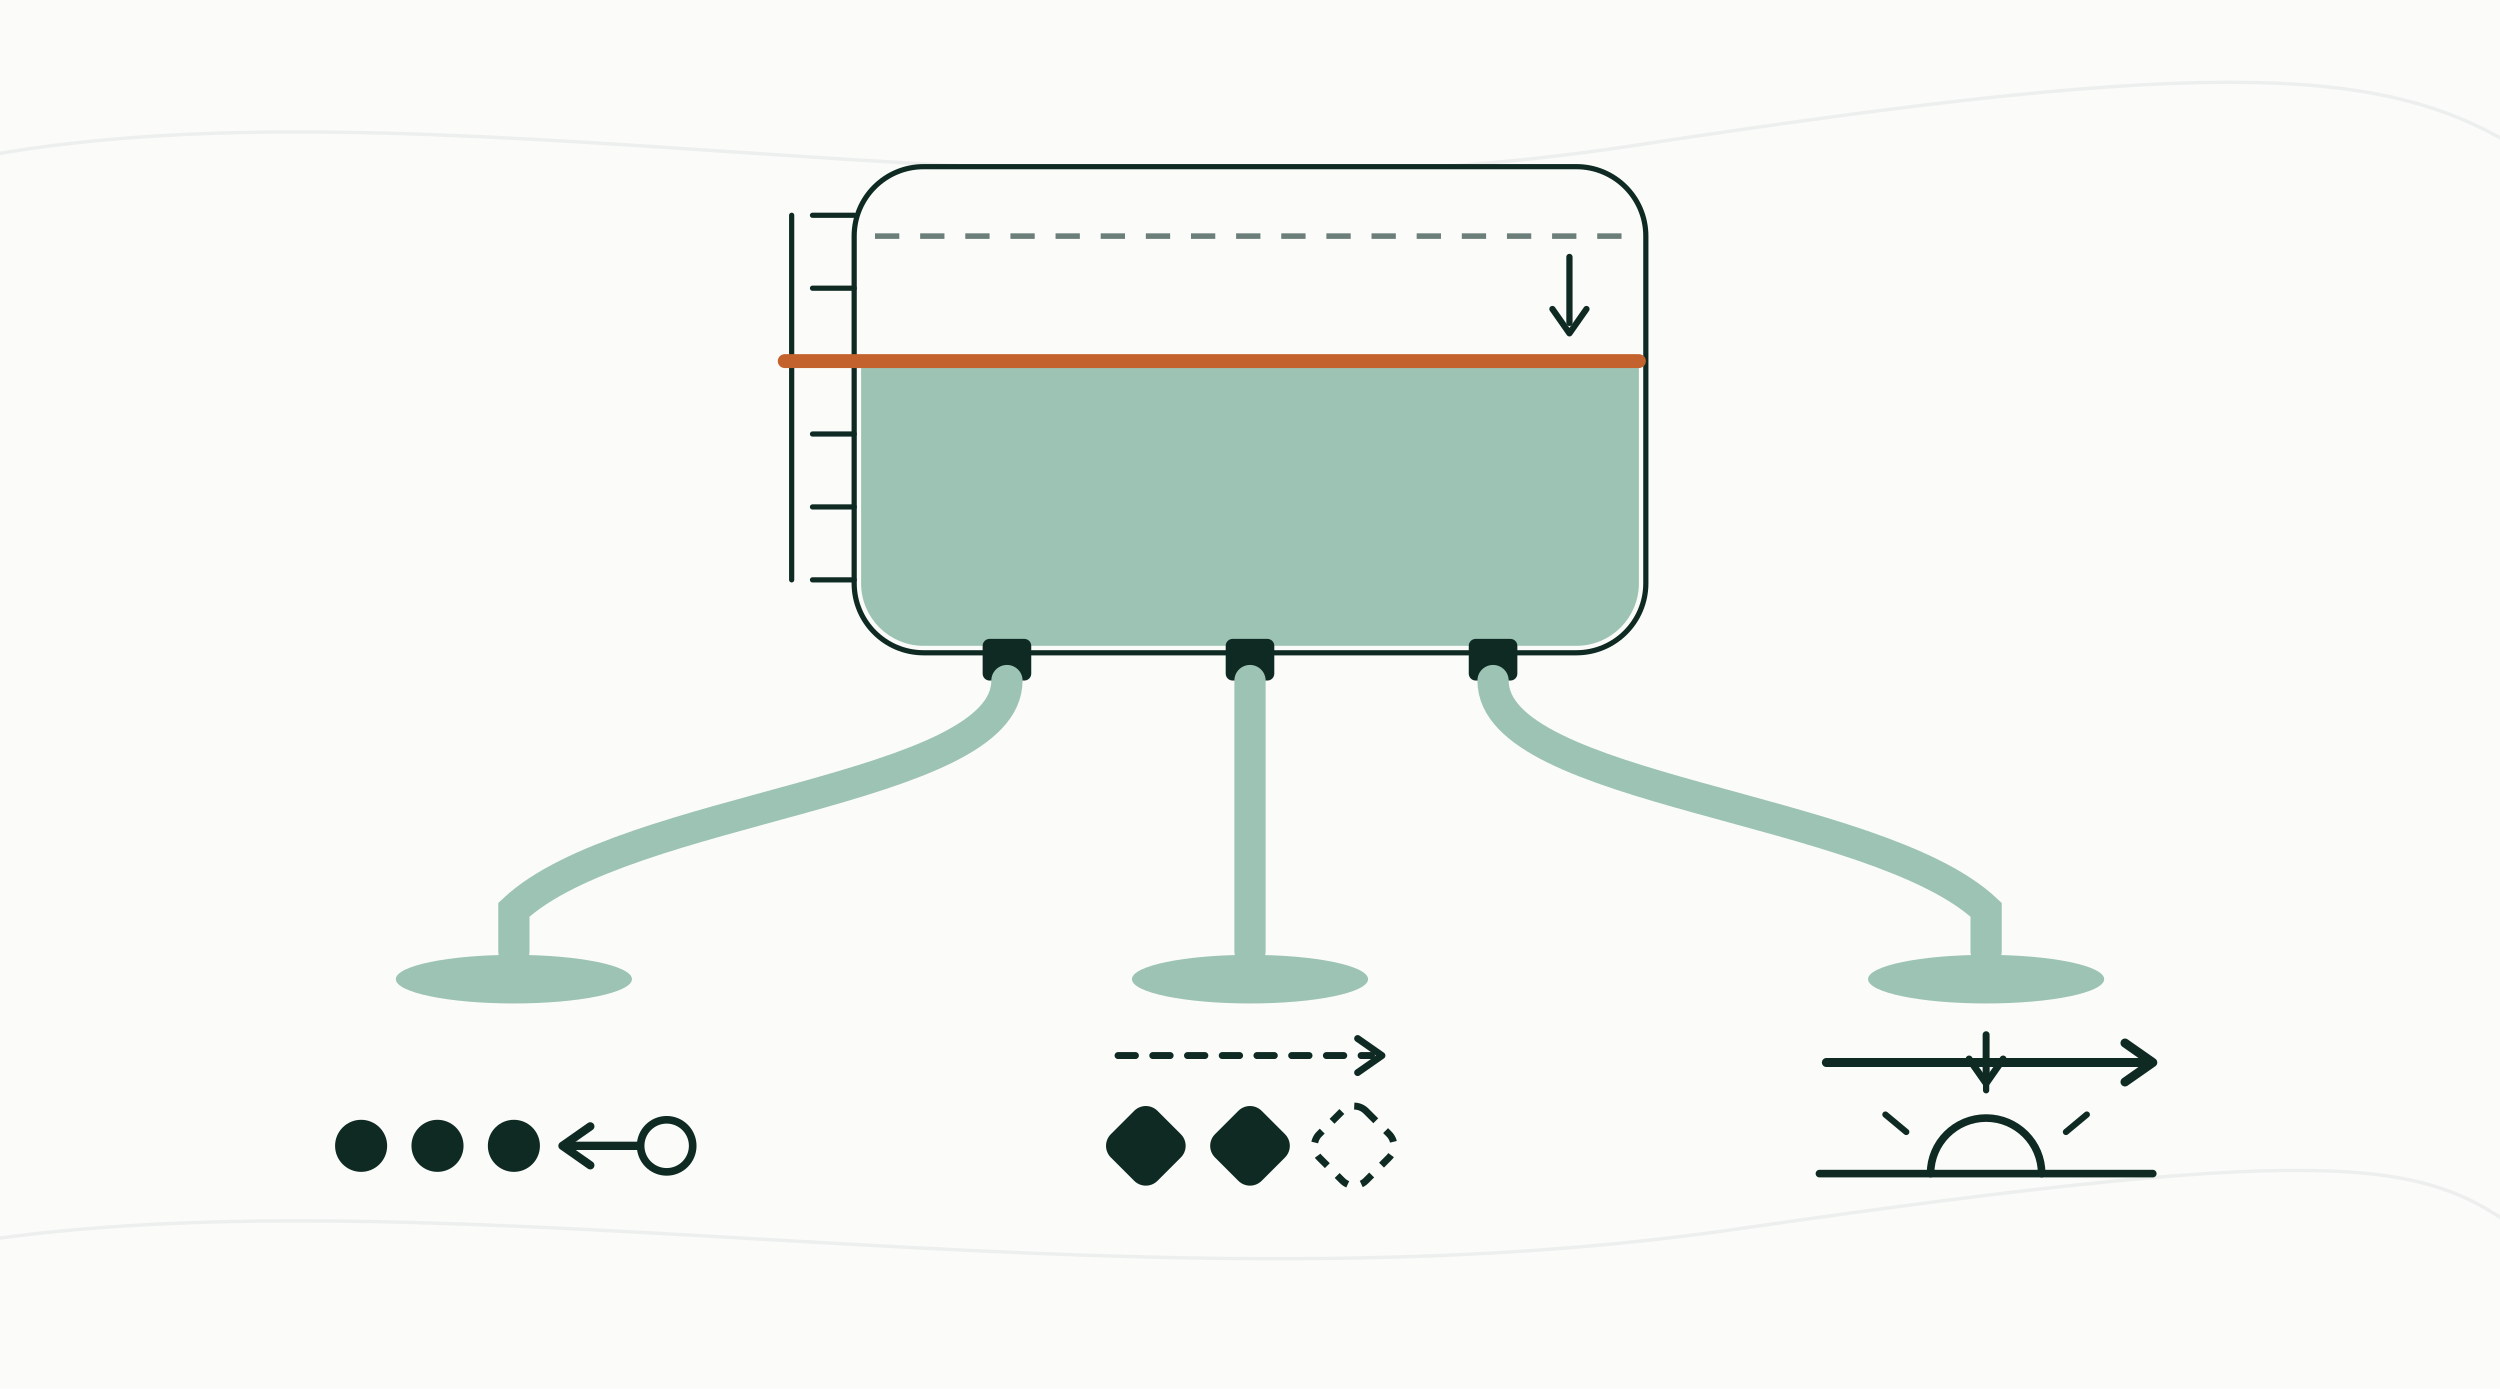
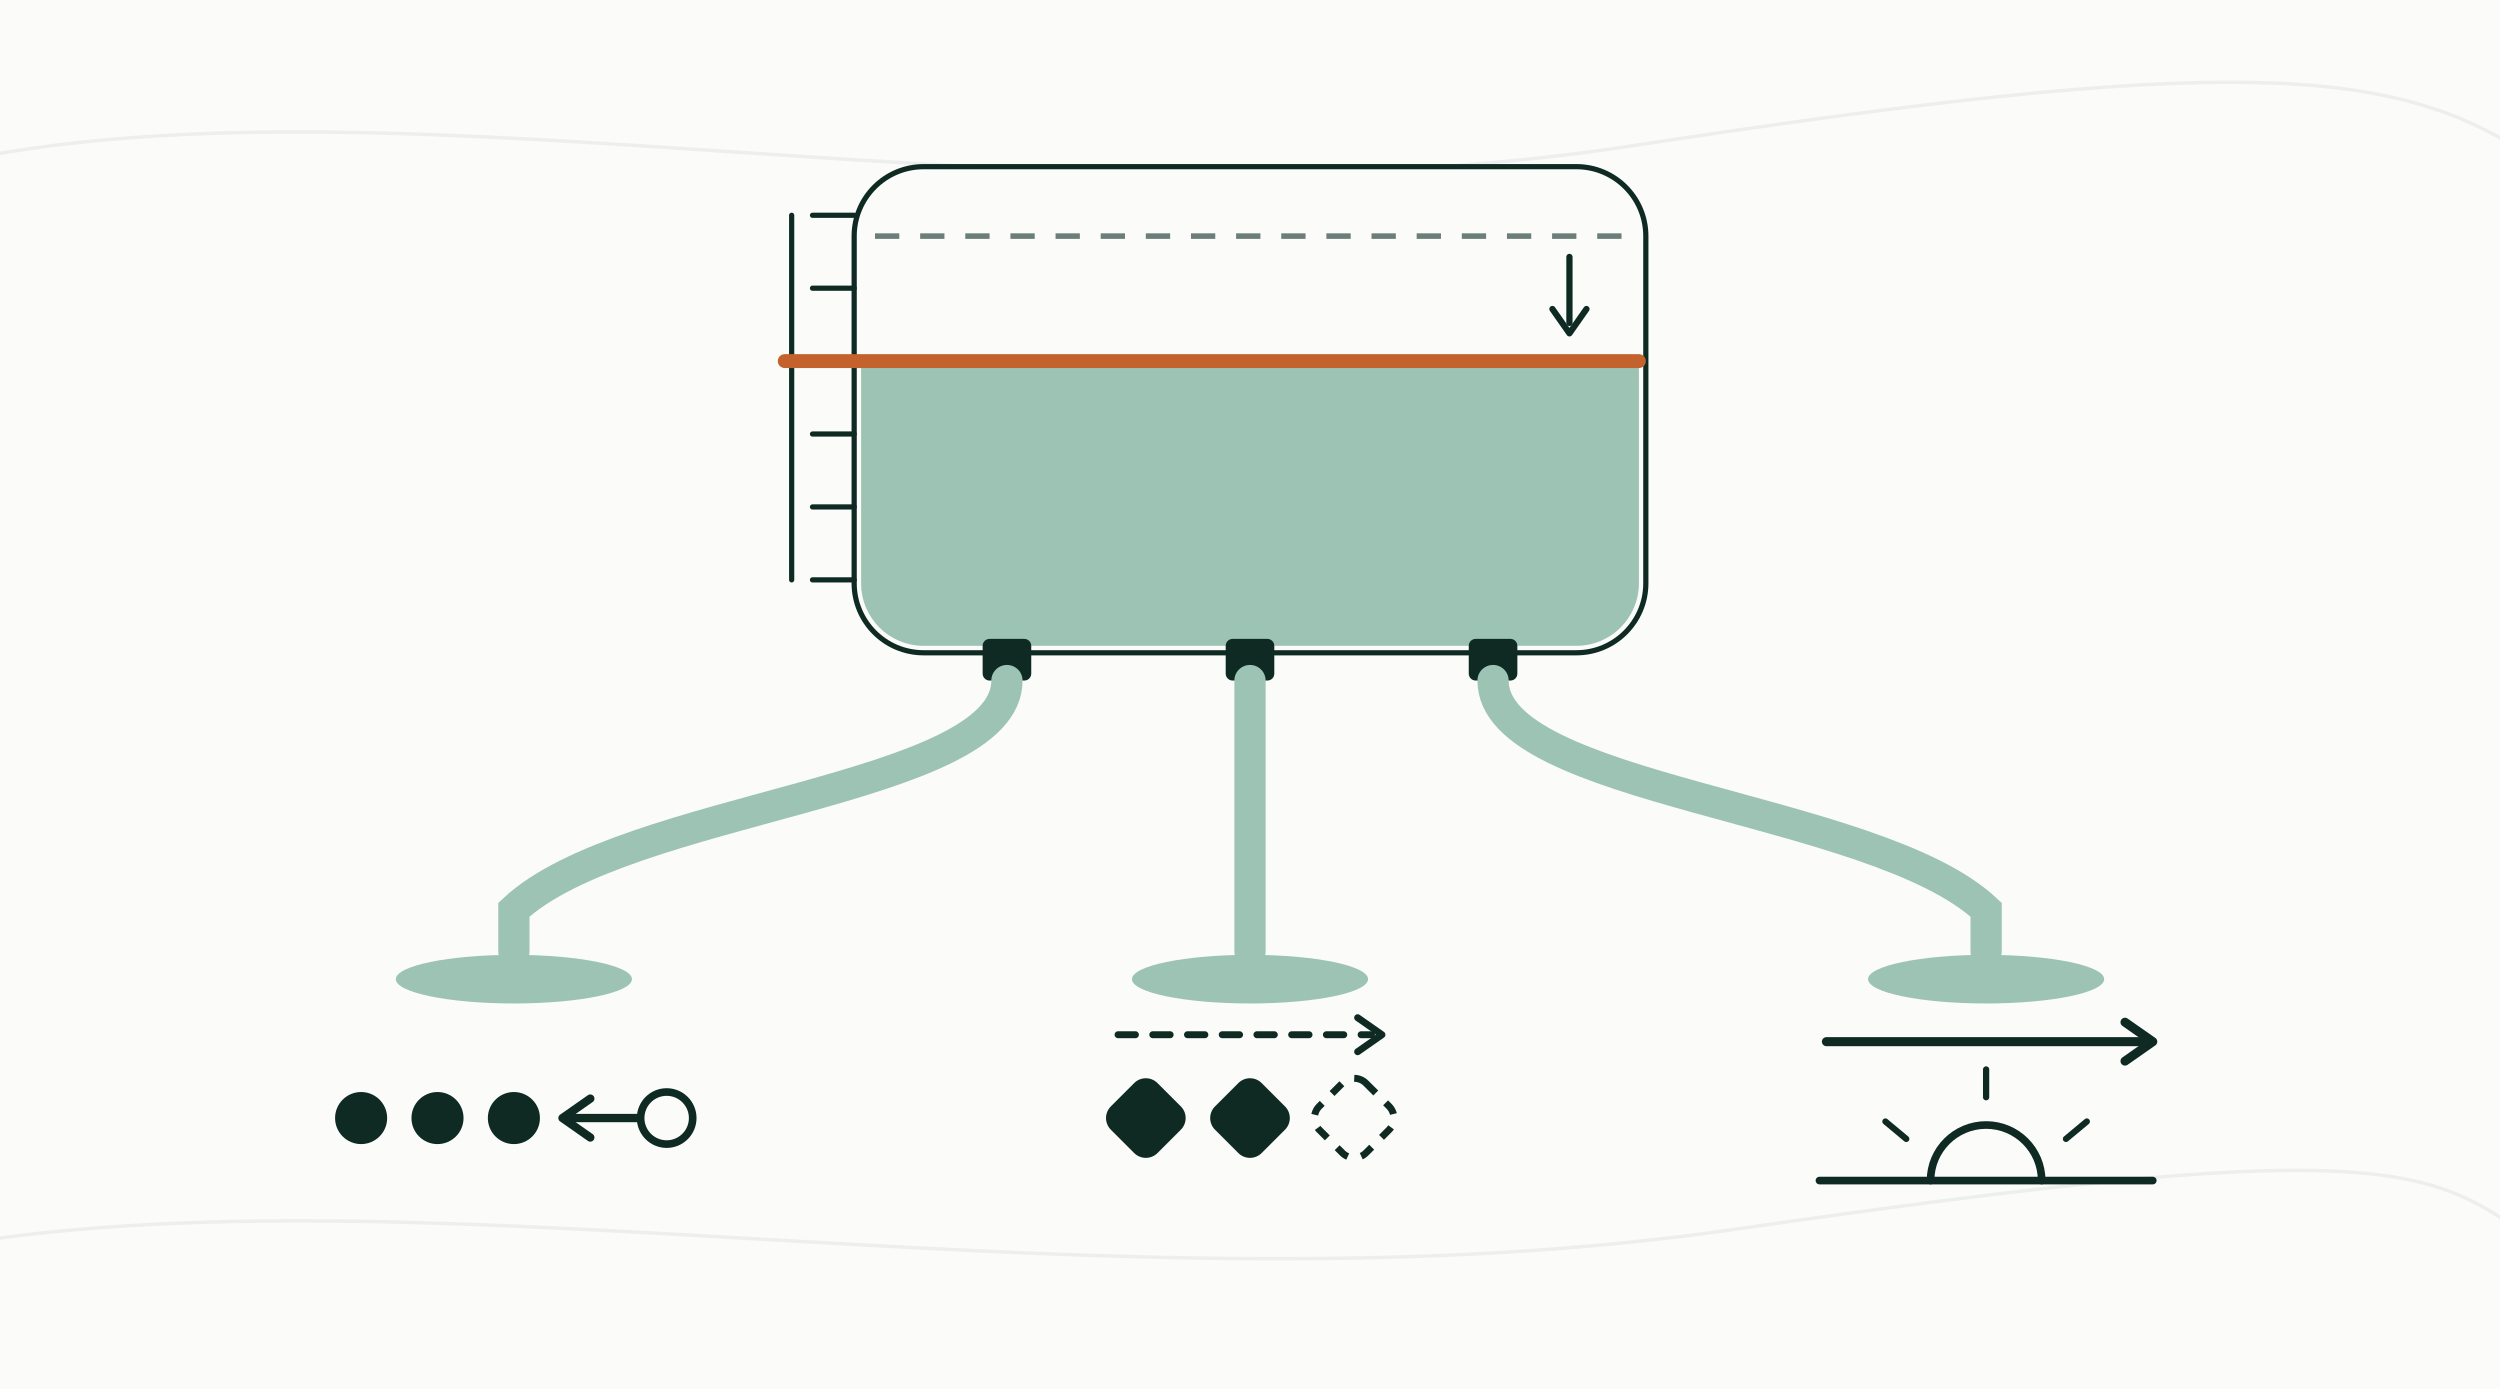
<svg xmlns="http://www.w3.org/2000/svg" viewBox="0 0 720 400" role="img">
  <rect width="720" height="400" fill="#FBFCFA" />
  <g fill="none" stroke="#0E2A23" stroke-opacity="0.06" stroke-width="1">
    <path d="M-10 46 C 120 20, 300 68, 470 42 S 690 18, 730 46" />
    <path d="M-10 358 C 130 336, 320 380, 500 354 S 700 334, 730 358" />
  </g>
  <rect x="246" y="48" width="228" height="140" rx="20" fill="#FBFCFA" />
  <path d="M248 104 H472 V168 A18 18 0 0 1 454 186 H266 A18 18 0 0 1 248 168 Z" fill="#9CC3B4" />
  <rect x="246" y="48" width="228" height="140" rx="20" fill="none" stroke="#0E2A23" stroke-width="1.5" />
  <g stroke="#0E2A23" stroke-width="1.5" stroke-linecap="round">
    <path d="M234 62 H246 M234 83 H246 M234 104 H246 M234 125 H246 M234 146 H246 M234 167 H246" />
    <path d="M228 62 V167" stroke-width="1.5" />
  </g>
  <path d="M252 68 H468" stroke="#0E2A23" stroke-width="1.6" stroke-dasharray="7 6" stroke-opacity="0.6" />
  <path d="M452.0 74.0 L452.0 93.0" fill="none" stroke="#0E2A23" stroke-width="1.8" stroke-linecap="round" />
  <path d="M-7 -4.9 L0 0 L-7 4.9" transform="translate(452.0 96.0) rotate(90.0)" fill="none" stroke="#0E2A23" stroke-width="1.8" stroke-linecap="round" stroke-linejoin="round" />
  <path d="M226 104 H472" stroke="#C4622D" stroke-width="4" stroke-linecap="round" />
  <g fill="#0E2A23">
    <rect x="283" y="184" width="14" height="12" rx="2" />
    <rect x="353" y="184" width="14" height="12" rx="2" />
    <rect x="423" y="184" width="14" height="12" rx="2" />
  </g>
  <g fill="none" stroke="#9CC3B4" stroke-width="9" stroke-linecap="round">
    <path d="M290 196 C 290 228, 180 232, 148 262 L148 274" />
    <path d="M360 196 V274" />
    <path d="M430 196 C 430 228, 540 232, 572 262 L572 274" />
  </g>
  <g fill="#9CC3B4">
    <ellipse cx="148" cy="282" rx="34" ry="7" />
    <ellipse cx="360" cy="282" rx="34" ry="7" />
    <ellipse cx="572" cy="282" rx="34" ry="7" />
  </g>
  <g>
    <g fill="#0E2A23">
-       <circle cx="104" cy="330" r="7.5" />
-       <circle cx="126" cy="330" r="7.5" />
-       <circle cx="148" cy="330" r="7.5" />
+       <circle cx="104" cy="322" r="7.5" />
+       <circle cx="126" cy="322" r="7.5" />
+       <circle cx="148" cy="322" r="7.5" />
    </g>
-     <circle cx="192" cy="330" r="7.5" fill="#FBFCFA" stroke="#0E2A23" stroke-width="2.2" />
-     <path d="M184.0 330.0 L165.0 330.0" fill="none" stroke="#0E2A23" stroke-width="2.4" stroke-linecap="round" />
-     <path d="M-8 -5.6 L0 0 L-8 5.6" transform="translate(162.0 330.0) rotate(180.0)" fill="none" stroke="#0E2A23" stroke-width="2.4" stroke-linecap="round" stroke-linejoin="round" />
+     <circle cx="192" cy="322" r="7.5" fill="#FBFCFA" stroke="#0E2A23" stroke-width="2.2" />
+     <path d="M184.0 322.0 L165.0 322.0" fill="none" stroke="#0E2A23" stroke-width="2.4" stroke-linecap="round" />
+     <path d="M-8 -5.6 L0 0 L-8 5.6" transform="translate(162.0 322.0) rotate(180.0)" fill="none" stroke="#0E2A23" stroke-width="2.4" stroke-linecap="round" stroke-linejoin="round" />
  </g>
  <g>
-     <rect x="-9.5" y="-9.5" width="19" height="19" rx="4.75" transform="translate(330 330) rotate(45)" fill="#0E2A23" />
-     <rect x="-9.5" y="-9.5" width="19" height="19" rx="4.75" transform="translate(360 330) rotate(45)" fill="#0E2A23" />
-     <rect x="-9.5" y="-9.5" width="19" height="19" rx="4.8" transform="translate(390 330) rotate(45)" fill="none" stroke="#0E2A23" stroke-width="2" stroke-dasharray="4 4" />
-     <path d="M322.0 304.0 L395.0 304.0" fill="none" stroke="#0E2A23" stroke-width="2" stroke-linecap="round" stroke-dasharray="5 5" />
-     <path d="M-7 -4.9 L0 0 L-7 4.9" transform="translate(398.0 304.0) rotate(0.0)" fill="none" stroke="#0E2A23" stroke-width="2" stroke-linecap="round" stroke-linejoin="round" />
+     <rect x="-9.5" y="-9.5" width="19" height="19" rx="4.75" transform="translate(330 322) rotate(45)" fill="#0E2A23" />
+     <rect x="-9.5" y="-9.5" width="19" height="19" rx="4.75" transform="translate(360 322) rotate(45)" fill="#0E2A23" />
+     <rect x="-9.5" y="-9.5" width="19" height="19" rx="4.8" transform="translate(390 322) rotate(45)" fill="none" stroke="#0E2A23" stroke-width="2" stroke-dasharray="4 4" />
+     <path d="M322.0 298.0 L395.0 298.0" fill="none" stroke="#0E2A23" stroke-width="2" stroke-linecap="round" stroke-dasharray="5 5" />
+     <path d="M-7 -4.9 L0 0 L-7 4.9" transform="translate(398.0 298.0) rotate(0.0)" fill="none" stroke="#0E2A23" stroke-width="2" stroke-linecap="round" stroke-linejoin="round" />
  </g>
  <g>
-     <path d="M524 338 H620" fill="none" stroke="#0E2A23" stroke-width="2.2" stroke-linecap="round" stroke-linejoin="round" />
-     <path d="M556 338 A16 16 0 0 1 588 338" fill="none" stroke="#0E2A23" stroke-width="2.2" stroke-linecap="round" stroke-linejoin="round" />
-     <path d="M572 314 V306 M549 326 l-6 -5 M595 326 l6 -5" fill="none" stroke="#0E2A23" stroke-width="1.8" stroke-linecap="round" />
-     <path d="M572.0 298.0 L572.0 309.0" fill="none" stroke="#0E2A23" stroke-width="2" stroke-linecap="round" />
-     <path d="M-7 -4.9 L0 0 L-7 4.9" transform="translate(572.0 312.0) rotate(90.0)" fill="none" stroke="#0E2A23" stroke-width="2" stroke-linecap="round" stroke-linejoin="round" />
-     <path d="M526.0 306.0 L617.0 306.0" fill="none" stroke="#0E2A23" stroke-width="2.6" stroke-linecap="round" />
-     <path d="M-8 -5.6 L0 0 L-8 5.6" transform="translate(620.0 306.0) rotate(0.0)" fill="none" stroke="#0E2A23" stroke-width="2.6" stroke-linecap="round" stroke-linejoin="round" />
+     <path d="M524 340 H620" fill="none" stroke="#0E2A23" stroke-width="2.2" stroke-linecap="round" stroke-linejoin="round" />
+     <path d="M556 340 A16 16 0 0 1 588 340" fill="none" stroke="#0E2A23" stroke-width="2.2" stroke-linecap="round" stroke-linejoin="round" />
+     <path d="M572 316 V308 M549 328 l-6 -5 M595 328 l6 -5" fill="none" stroke="#0E2A23" stroke-width="1.8" stroke-linecap="round" />
+     <path d="M526.0 300.0 L617.0 300.0" fill="none" stroke="#0E2A23" stroke-width="2.6" stroke-linecap="round" />
+     <path d="M-8 -5.6 L0 0 L-8 5.6" transform="translate(620.0 300.0) rotate(0.0)" fill="none" stroke="#0E2A23" stroke-width="2.6" stroke-linecap="round" stroke-linejoin="round" />
  </g>
</svg>
